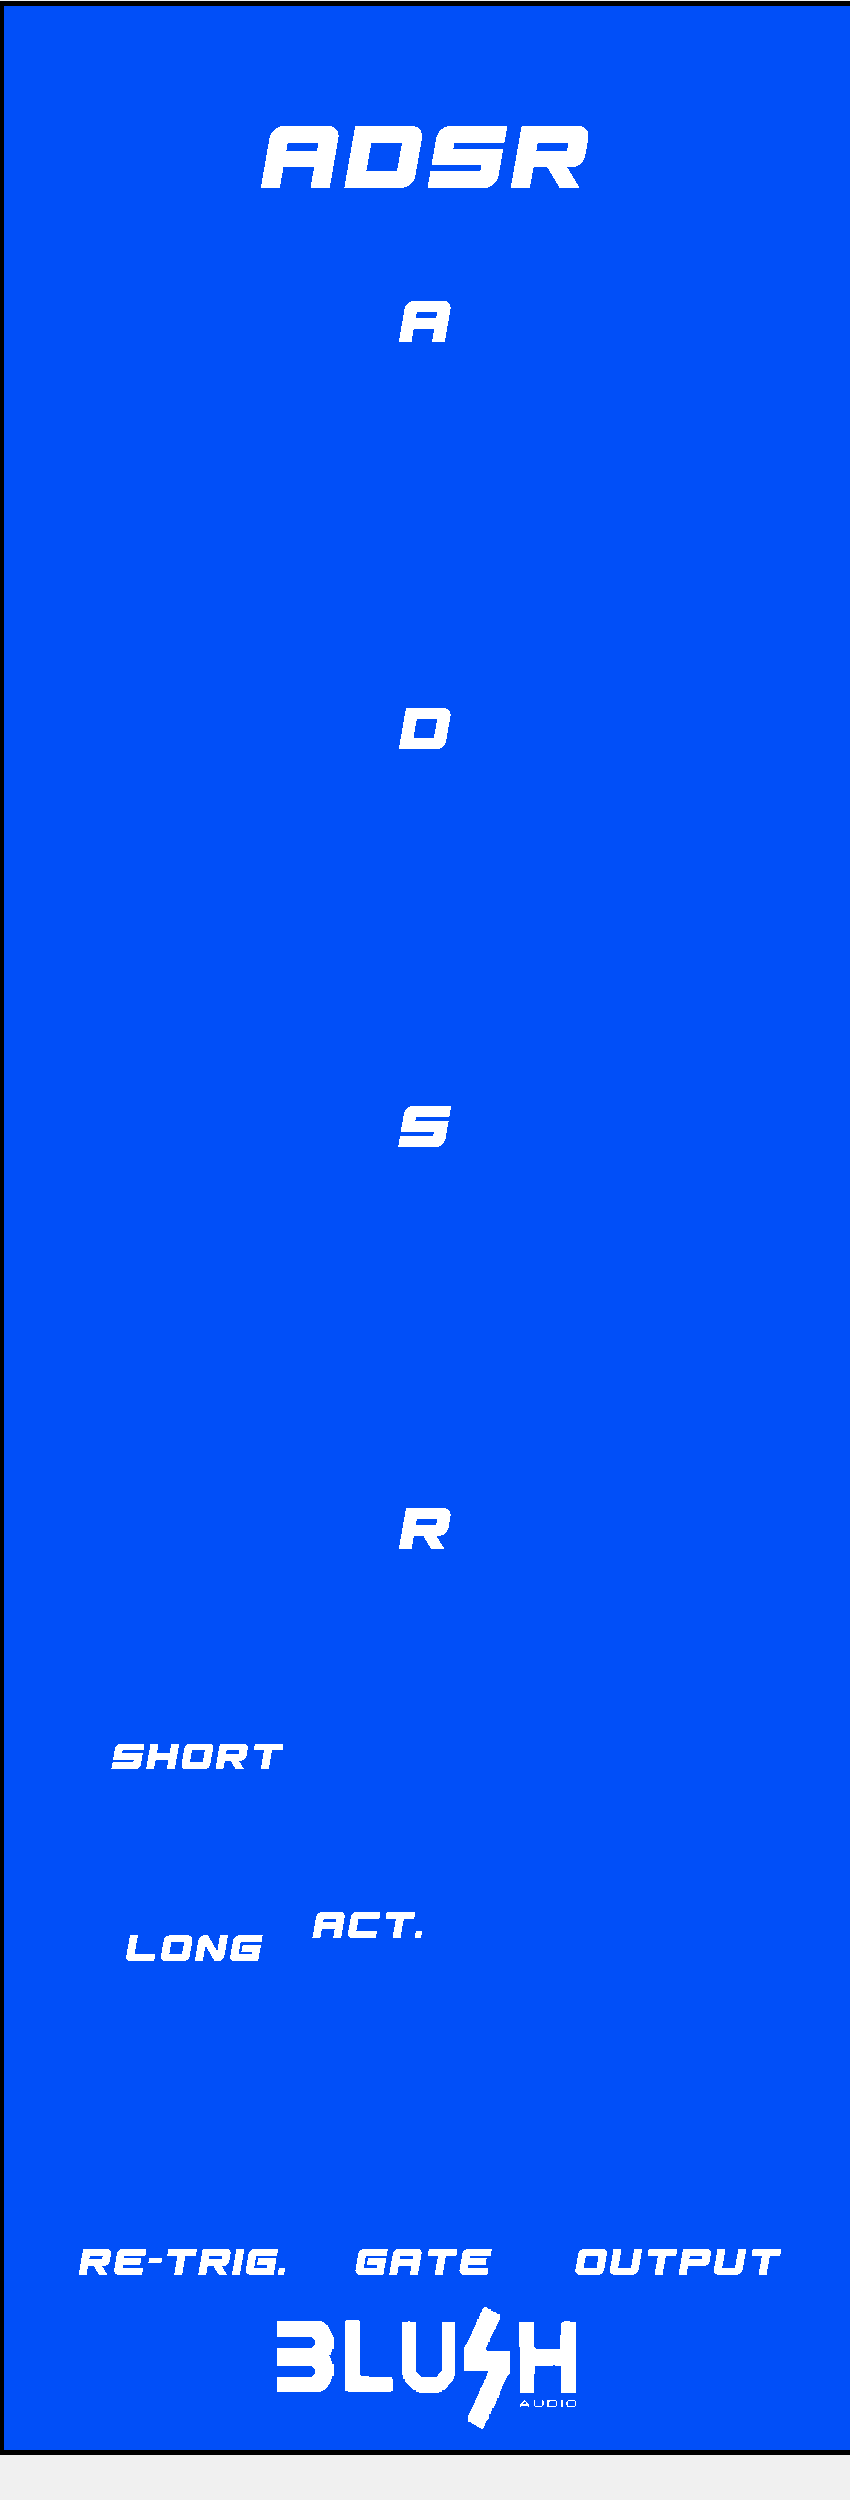
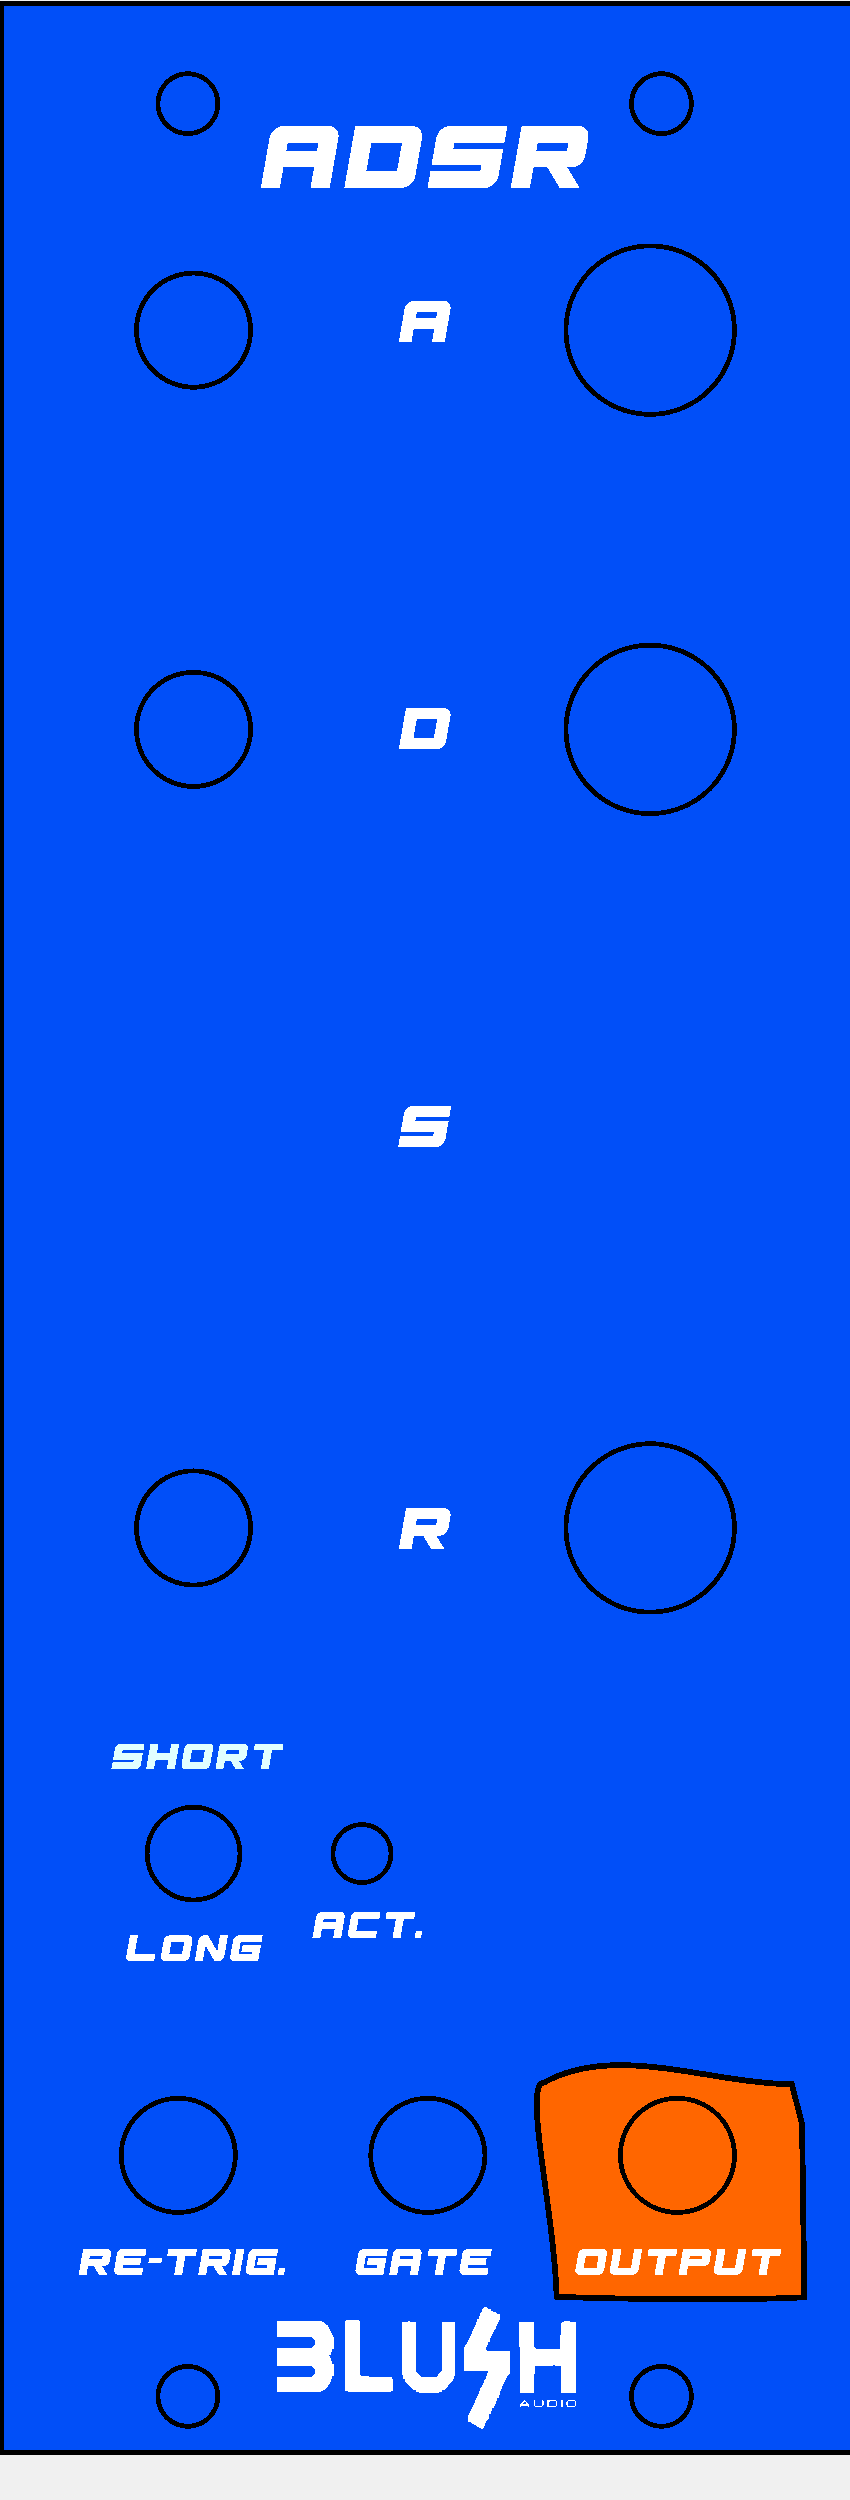
<svg xmlns="http://www.w3.org/2000/svg" width="45.39mm" height="133.579mm" viewBox="4010 2874.6 178.7 525.9" version="1.1" id="svg101">
  <defs id="defs105" />
  <style type="text/css" id="style11">
*[layerid="1"] {stroke:#000000;fill:#000000;}
*[layerid="2"] {stroke:#000000;fill:#000000;}
*[layerid="3"] {stroke:#000000;fill:#000000;}
*[layerid="4"] {stroke:#000000;fill:#000000;}
*[layerid="5"] {stroke:#000000;fill:#000000;}
*[layerid="6"] {stroke:#000000;fill:#000000;}
*[layerid="7"] {stroke:#000000;fill:#000000;}
*[layerid="8"] {stroke:#000000;fill:#000000;}
*[layerid="9"] {stroke:#000000;fill:#000000;}
*[layerid="10"] {stroke:#000000;fill:#000000;}
*[layerid="11"] {stroke:#000000;fill:#000000;}
*[layerid="12"] {stroke:#000000;fill:#000000;}
*[layerid="13"] {stroke:#000000;fill:#000000;}
*[layerid="14"] {stroke:#000000;fill:#000000;}
*[layerid="15"] {stroke:#000000;fill:#000000;}
*[layerid="19"] {stroke:#000000;fill:#000000;}
*[layerid="21"] {stroke:#000000;fill:#000000;}
*[layerid="22"] {stroke:#000000;fill:#000000;}
*[layerid="23"] {stroke:#000000;fill:#000000;}
*[layerid="24"] {stroke:#000000;fill:#000000;}
*[layerid="25"] {stroke:#000000;fill:#000000;}
*[layerid="26"] {stroke:#000000;fill:#000000;}
*[layerid="27"] {stroke:#000000;fill:#000000;}
*[layerid="28"] {stroke:#000000;fill:#000000;}
*[layerid="29"] {stroke:#000000;fill:#000000;}
*[layerid="30"] {stroke:#000000;fill:#000000;}
*[layerid="31"] {stroke:#000000;fill:#000000;}
*[layerid="32"] {stroke:#000000;fill:#000000;}
*[layerid="33"] {stroke:#000000;fill:#000000;}
*[layerid="34"] {stroke:#000000;fill:#000000;}
*[layerid="35"] {stroke:#000000;fill:#000000;}
*[layerid="36"] {stroke:#000000;fill:#000000;}
*[layerid="37"] {stroke:#000000;fill:#000000;}
*[layerid="38"] {stroke:#000000;fill:#000000;}
*[layerid="39"] {stroke:#000000;fill:#000000;}
*[layerid="40"] {stroke:#000000;fill:#000000;}
*[layerid="41"] {stroke:#000000;fill:#000000;}
*[layerid="42"] {stroke:#000000;fill:#000000;}
*[layerid="43"] {stroke:#000000;fill:#000000;}
*[layerid="44"] {stroke:#000000;fill:#000000;}
*[layerid="45"] {stroke:#000000;fill:#000000;}
*[layerid="46"] {stroke:#000000;fill:#000000;}
*[layerid="47"] {stroke:#000000;fill:#000000;}
*[layerid="48"] {stroke:#000000;fill:#000000;}
*[layerid="49"] {stroke:#000000;fill:#000000;}
*[layerid="50"] {stroke:#000000;fill:#000000;}
*[layerid="51"] {stroke:#000000;fill:#000000;}
*[layerid="52"] {stroke:#000000;fill:#000000;}
*[layerid="99"] {stroke:#000000;fill:#000000;}
*[layerid="100"] {stroke:#000000;fill:#000000;}
*[layerid="101"] {stroke:#000000;fill:#000000;}
*[layerid="Hole"] {stroke:#000000;fill:#000000;}
*[layerid="DRCError"] {stroke:#000000;fill:#000000;}
*[fill="none"] {fill: none;}
*[stroke="none"] {stroke: none;}
path, polyline, polygon, line {stroke-linecap:round;}
g[c_partid="part_pad"][layerid="1"] ellipse:not([c_etype="pad_outer"]) {fill:#000000;}
g[c_partid="part_pad"][layerid="1"] polygon:not([c_etype="pad_outer"]) {fill:#000000;}
g[c_partid="part_pad"][layerid="1"] polyline:not([c_etype="pad_outer"]) {stroke:#000000;}
g[c_partid="part_pad"][layerid="2"] ellipse:not([c_etype="pad_outer"]) {fill:#000000;}
g[c_partid="part_pad"][layerid="2"] polygon:not([c_etype="pad_outer"]) {fill:#000000;}
g[c_partid="part_pad"][layerid="2"] polyline:not([c_etype="pad_outer"]) {stroke:#000000;}
g[c_partid="part_pad"][layerid="11"] ellipse:not([c_etype="pad_outer"]) {fill:#000000;}
g[c_partid="part_pad"][layerid="11"] polygon:not([c_etype="pad_outer"]) {fill:#000000;}
g[c_partid="part_pad"][layerid="11"] polyline:not([c_etype="pad_outer"]) {stroke:#000000;}
g[c_partid="part_pad"][layerid="11"] circle {fill:#FFFFFF;}
g[c_partid="part_pad"][layerid="11"] &gt; polyline:nth-of-type(2) {stroke:#FFFFFF;}
g[c_partid="part_pad"][layerid="11"][c_shape="ELLIPSE"]  polyline:nth-last-of-type(1) {stroke:#FFFFFF;}
g[c_partid="part_pad"][layerid="11"][c_shape="RECT"]  polyline:nth-last-of-type(1) {stroke:#FFFFFF;}
g[c_partid="part_pad"][layerid="11"][c_shape="POLYGON"]  polyline:nth-last-of-type(1) {stroke:#FFFFFF;}
g[c_partid="part_via"] &gt; * + circle, #gCurParts g[c_partid="part_via"] &gt; * + circle {fill:#FFFFFF;}
g[c_partid="part_pad"] &gt; polygon[c_etype="pad_outer"], #gCurParts g[c_partid="part_pad"] &gt; polygon[c_etype="pad_outer"] {stroke-linejoin: miter;stroke-miterlimit: 100;}
g[c_partid="part_hole"] &gt; circle {fill: #FFFFFF;}path, polyline, polygon {stroke-linejoin:round;}
rect, circle, ellipse, polyline, line, polygon, path {shape-rendering:crispEdges;}
</style>
-   <rect x="4010.35" y="2875.334" width="184.936" height="515.546" fill="#ffffff" stroke="none" id="rect13" style="fill:#014ff8;fill-opacity:1;stroke-width:1.007" />
+   <g id="layer1" style="display:inline">
+     <path style="fill:#ff6600;stroke-width:0.651" d="M 10.423,252.433 V 10.423 H 85.664 160.906 V 252.433 494.442 H 85.664 10.423 Z" id="path589" transform="matrix(1.041664,0,0,1.041664,4010,2874.6)" />
+     <path style="fill:#ff6600;stroke-width:0.651" d="M 10.423,252.433 V 10.423 H 85.664 160.906 V 252.433 494.442 H 85.664 10.423 Z" id="path628" transform="matrix(1.041664,0,0,1.041664,4010,2874.6)" />
+     <path style="fill:#ff6600;stroke-width:0.651" d="M 10.423,252.433 V 10.423 H 85.664 160.906 V 252.433 494.442 H 85.664 10.423 Z" id="path667" transform="matrix(1.041664,0,0,1.041664,4010,2874.6)" />
+   </g>
+   <rect x="4010.351" y="2874.954" width="184.935" height="515.546" fill="#ffffff" stroke="none" id="rect13" style="fill:#014ff8;fill-opacity:1;stroke-width:1.007" />
  <g c_partid="part_hole" c_etype="pinpart" c_shapetype="group" c_origin="4050.709,3112.024" layerid="11" id="gge42" locked="0" />
  <g c_partid="part_hole" c_etype="pinpart" c_shapetype="group" c_origin="4146.772,3112.024" layerid="11" id="gge114" locked="0" />
  <g c_partid="part_pcbtext" c_etype="pinpart" c_origin="4063.414,2914.122" c_rotation="0" c_mirror="0" id="gge1356" locked="0" layerid="3" c_shapetype="group" />
  <g c_partid="part_pcbtext" c_etype="pinpart" c_origin="4092.867,3200.539" c_rotation="0" c_mirror="0" id="gge1423" locked="0" layerid="3" c_shapetype="group" />
  <g c_partid="part_pcbtext" c_etype="pinpart" c_origin="4025.906,3353.098" c_rotation="0" c_mirror="0" id="gge1459" locked="0" layerid="3" c_shapetype="group" />
  <polyline points="4020 2884.595 4178.661 2884.595 4178.661 3390.5 4020 3390.5 4020 2884.595" stroke-width="1" stroke-linecap="round" fill="none" layerid="10" net="" id="gge819" locked="0" transform="matrix(1.166612,0,0,1.018305,-679.5889,-62.06242)" />
-   <g id="layer2" style="display:none">
+   <path style="fill:#ff6600;stroke:#000000;stroke-width:1.216px;stroke-linecap:butt;stroke-linejoin:miter;stroke-opacity:1" d="m 4124.467,3312.669 c 15.249,-8.341 34.726,0.234 52.09,0.352 l 2.166,8.383 0.48,36.439 c -12.002,0.748 -40.095,0.413 -52.09,-0.11 -0.608,-18.494 -7.14,-44.939 -2.646,-45.063 z" id="path5461" />
+   <g id="layer2" style="display:inline">
    <g c_partid="part_hole" c_etype="pinpart" c_shapetype="group" c_origin="4049.528,2896.406" layerid="11" id="gge16" locked="1" transform="translate(-5.1980535e-5,-1.9111992e-5)">
      <circle cx="4049.528" cy="2896.406" r="6.299" stroke-width="1" fill-opacity="0" id="circle15" />
    </g>
    <g c_partid="part_hole" c_etype="pinpart" c_shapetype="group" c_origin="4149.134,2896.406" layerid="11" id="gge1371" locked="1" transform="translate(-5.1980535e-5,-1.9111992e-5)">
      <circle cx="4149.134" cy="2896.406" r="6.299" stroke-width="1" fill-opacity="0" id="circle60" />
    </g>
    <g c_partid="part_hole" c_etype="pinpart" c_shapetype="group" c_origin="4050.709,2944.043" layerid="11" id="gge32" locked="0" transform="translate(-5.1980535e-5,-1.9111992e-5)">
      <circle cx="4050.709" cy="2944.043" r="12.008" stroke-width="1" fill-opacity="0" id="circle21" />
    </g>
    <g c_partid="part_hole" c_etype="pinpart" c_shapetype="group" c_origin="4146.772,2944.043" layerid="11" id="gge116" locked="0" transform="translate(-5.1980535e-5,-1.9111992e-5)">
      <circle cx="4146.772" cy="2944.043" r="17.716" stroke-width="1" fill-opacity="0" id="circle42" />
    </g>
    <g c_partid="part_hole" c_etype="pinpart" c_shapetype="group" c_origin="4050.709,3028.032" layerid="11" id="gge37" locked="0" transform="translate(-5.1980535e-5,-1.9111992e-5)">
      <circle cx="4050.709" cy="3028.032" r="12.008" stroke-width="1" fill-opacity="0" id="circle24" />
    </g>
    <g c_partid="part_hole" c_etype="pinpart" c_shapetype="group" c_origin="4146.772,3028.032" layerid="11" id="gge115" locked="0" transform="translate(-5.1980535e-5,-1.9111992e-5)">
      <circle cx="4146.772" cy="3028.032" r="17.716" stroke-width="1" fill-opacity="0" id="circle39" />
    </g>
    <circle cx="4146.772" cy="3112.024" r="17.716" stroke-width="1" fill-opacity="0" id="circle36" transform="translate(-5.1980535e-5,-1.9111992e-5)" />
    <circle cx="4050.709" cy="3112.024" r="12.008" stroke-width="1" fill-opacity="0" id="circle27" transform="translate(-5.1980535e-5,-1.9111992e-5)" />
    <g c_partid="part_hole" c_etype="pinpart" c_shapetype="group" c_origin="4146.772,3196.012" layerid="11" id="gge113" locked="0" transform="translate(-5.1980535e-5,-1.9111992e-5)">
      <circle cx="4146.772" cy="3196.012" r="17.716" stroke-width="1" fill-opacity="0" id="circle33" />
    </g>
    <g c_partid="part_hole" c_etype="pinpart" c_shapetype="group" c_origin="4050.709,3196.012" layerid="11" id="gge47" locked="0" transform="translate(-5.1980535e-5,-1.9111992e-5)">
      <circle cx="4050.709" cy="3196.012" r="12.008" stroke-width="1" fill-opacity="0" id="circle30" />
    </g>
    <g c_partid="part_hole" c_etype="pinpart" c_shapetype="group" c_origin="4086.142,3264.516" layerid="11" id="gge1344" locked="0" transform="translate(-5.1980535e-5,-1.9111992e-5)">
      <circle cx="4086.142" cy="3264.516" r="6.102" stroke-width="1" fill-opacity="0" id="circle57" />
    </g>
    <g c_partid="part_hole" c_etype="pinpart" c_shapetype="group" c_origin="4050.709,3264.516" layerid="11" id="gge1284" locked="0" transform="translate(-5.1980535e-5,-1.9111992e-5)">
      <circle cx="4050.709" cy="3264.516" r="9.764" stroke-width="1" fill-opacity="0" id="circle45" />
    </g>
    <g c_partid="part_hole" c_etype="pinpart" c_shapetype="group" c_origin="4047.5,3328" layerid="11" id="gge1299" locked="0" transform="translate(-5.1980535e-5,-1.9111992e-5)">
      <circle cx="4047.5" cy="3328" r="12.008" stroke-width="1" fill-opacity="0" id="circle48" />
    </g>
    <g c_partid="part_hole" c_etype="pinpart" c_shapetype="group" c_origin="4100,3328" layerid="11" id="gge1314" locked="0" transform="translate(-5.1980535e-5,-1.9111992e-5)">
      <circle cx="4100" cy="3328" r="12.008" stroke-width="1" fill-opacity="0" id="circle51" />
    </g>
    <g c_partid="part_hole" c_etype="pinpart" c_shapetype="group" c_origin="4152.5,3328" layerid="11" id="gge1329" locked="0" transform="translate(-5.1980535e-5,-1.9111992e-5)">
      <circle cx="4152.5" cy="3328" r="12.008" stroke-width="1" fill-opacity="0" id="circle54" />
    </g>
    <g c_partid="part_hole" c_etype="pinpart" c_shapetype="group" c_origin="4149.134,3378.689" layerid="11" id="gge1386" locked="1" transform="translate(-5.1980535e-5,-1.9111992e-5)">
      <circle cx="4149.134" cy="3378.689" r="6.299" stroke-width="1" fill-opacity="0" id="circle63" />
    </g>
    <g c_partid="part_hole" c_etype="pinpart" c_shapetype="group" c_origin="4049.528,3378.689" layerid="11" id="gge21" locked="1" transform="translate(-5.1980535e-5,-1.9111992e-5)">
      <circle cx="4049.528" cy="3378.689" r="6.299" stroke-width="1" fill-opacity="0" id="circle18" />
    </g>
-     <g c_partid="part_hole" c_etype="pinpart" c_shapetype="group" c_origin="4146.772,3028.032" layerid="11" id="g976" locked="0" transform="translate(-5.1980535e-5,-1.9111992e-5)">
-       <circle cx="4146.772" cy="3028.032" r="17.716" stroke-width="1" fill-opacity="0" id="circle974" />
-     </g>
-     <g c_partid="part_hole" c_etype="pinpart" c_shapetype="group" c_origin="4050.709,3028.032" layerid="11" id="gge37-3" locked="0" transform="translate(-0.2394263,84.39921)" style="display:inline;fill:#000000;stroke:#000000">
-       <circle cx="4052.792" cy="3028.032" r="12.008" stroke-width="1" fill-opacity="0" id="circle24-8" />
-     </g>
-     <g c_partid="part_hole" c_etype="pinpart" c_shapetype="group" c_origin="4146.772,3028.032" layerid="11" id="g976-7" locked="0" transform="translate(0.2949472,82.47984)" style="display:inline;fill:#000000;stroke:#000000">
-       <circle cx="4146.772" cy="3028.032" r="17.716" stroke-width="1" fill-opacity="0" id="circle974-9" />
-     </g>
-   </g>
-   <g id="layer4" style="display:none">
-     <circle style="fill:#00ff00;fill-opacity:1;stroke-width:0.398;shape-rendering:crispEdges" id="ATTACK_INPUT" cx="4050.785" cy="2944.006" r="12.008" />
-     <circle style="fill:#ff0000;stroke-width:0.398;shape-rendering:crispEdges" id="ATTACK" cx="4146.92" cy="2943.807" r="12.008" />
-     <circle style="fill:#00ff00;fill-opacity:1;stroke-width:0.398;shape-rendering:crispEdges" id="DECAY" cx="4050.785" cy="3028.116" r="12.008" />
-     <circle style="fill:#ff0000;stroke-width:0.398;shape-rendering:crispEdges" id="DECAY_PARAM" cx="4146.92" cy="3027.718" r="12.008" />
-     <circle style="fill:#00ff00;fill-opacity:1;stroke-width:0.398;shape-rendering:crispEdges" id="SUSTAIN" cx="4052.564" cy="3112.256" r="12.008" />
-     <circle style="fill:#ff0000;stroke-width:0.398;shape-rendering:crispEdges" id="SUSTAIN_PARAM" cx="4147.372" cy="3110.196" r="12.008" />
-     <circle style="fill:#00ff00;fill-opacity:1;stroke-width:0.398;shape-rendering:crispEdges" id="RELEASE" cx="4050.785" cy="3196.027" r="12.008" />
-     <circle style="fill:#ff0000;stroke-width:0.398;shape-rendering:crispEdges" id="RELEASE_PARAM" cx="4147.231" cy="3195.717" r="12.008" />
-     <circle style="fill:#ffff00;fill-opacity:1;stroke-width:1.042" id="LENGTH" cx="4050.8" cy="3264.36" r="8.661" transform="translate(-5.1980535e-5,-1.9111992e-5)" />
-     <circle style="fill:#ff00ff;fill-opacity:1;stroke-width:1.042" id="ENV_LIGHT" cx="4086.086" cy="3264.529" r="5.905" transform="translate(-5.1980535e-5,-1.9111992e-5)" />
-     <circle style="display:inline;fill:#00ff00;fill-opacity:1;stroke-width:0.398;shape-rendering:crispEdges" id="RETRIG" cx="4047.492" cy="3327.892" r="12.008" transform="translate(-5.1980535e-5,-1.9111992e-5)" />
-     <circle style="display:inline;fill:#00ff00;fill-opacity:1;stroke-width:0.398;shape-rendering:crispEdges" id="GATE" cx="4099.912" cy="3327.892" r="12.008" transform="translate(-5.1980535e-5,-1.9111992e-5)" />
-     <circle style="display:inline;fill:#0000ff;fill-opacity:1;stroke-width:0.398;shape-rendering:crispEdges" id="ENV_OUTPUT" cx="4152.502" cy="3328.231" r="12.008" transform="translate(-5.1980535e-5,-1.9111992e-5)" />
  </g>
  <g id="layer3" style="display:inline">
-     <path c_fontsize="23.622" c_fontfamily="ExcludedItalic" c_text="ADSR" d="m 4069.557,2901.13 h 9.66 q 0.99,0 1.57,0.76 0.58,0.75 0.39,1.84 v 0 l -1.82,10.39 h -4.04 l 0.76,-4.32 h -6.45 l -0.76,4.32 h -4.01 l 1.82,-10.39 q 0.19,-1.09 1.04,-1.84 0.85,-0.76 1.84,-0.76 z m 0.68,5.2 h 6.45 l 0.31,-1.73 h -6.45 z m 14.48,-5.2 h 12.07 q 1,0 1.58,0.76 0.57,0.75 0.39,1.84 v 0 l -1.37,7.79 q -0.19,1.09 -1.04,1.85 -0.85,0.75 -1.85,0.75 v 0 h -12.07 z m 2.34,9.52 h 6.45 l 1.06,-6.05 h -6.44 z m 28.21,-1.3 0.61,-3.45 z m 0.85,-4.75 h -10.49 l -0.24,1.3 h 10.49 l -0.99,5.62 q 0,0.03 -0.01,0.06 -0.01,0.04 -0.01,0.06 v 0 q -0.24,1.04 -1.08,1.76 -0.84,0.72 -1.78,0.72 v 0 h -12.07 l 0.61,-3.47 h 10.47 l 0.23,-1.3 h -10.49 l 1,-5.62 q 0,-0.03 0.01,-0.06 0.01,-0.04 0.01,-0.06 v 0 q 0.24,-1.04 1.07,-1.76 0.84,-0.72 1.79,-0.72 v 0 h 12.09 z m 3.61,-3.47 h 12.07 q 0.99,0 1.57,0.76 0.58,0.75 0.39,1.84 v 0 l -0.61,3.47 q -0.19,1.09 -1.03,1.84 -0.84,0.76 -1.83,0.76 v 0 h -0.97 l 2.62,4.32 h -4.2 l -2.62,-4.32 h -2.88 l -0.78,4.32 h -4.02 z m 3.1,5.2 h 6.45 l 0.3,-1.73 h -6.45 z" stroke="none" stroke-width="0.8" id="path66" transform="translate(-5.1980535e-5,-1.9111992e-5)" style="fill:#ffffff;fill-opacity:1" />
-     <g c_partid="part_pcbtext" c_etype="pinpart" c_origin="4092.914,2946.602" c_rotation="0" c_mirror="0" id="gge1396" locked="0" layerid="3" c_shapetype="group" transform="translate(-5.1980535e-5,-1.9111992e-5)" style="fill:#ffffff;fill-opacity:1">
-       <path c_fontsize="15.748" c_fontfamily="ExcludedItalic" c_text="A" d="m 4097.011,2937.936 h 6.44 q 0.66,0 1.05,0.51 0.38,0.5 0.26,1.23 v 0 l -1.22,6.93 h -2.69 l 0.5,-2.89 h -4.3 l -0.5,2.89 h -2.68 l 1.22,-6.93 q 0.12,-0.73 0.69,-1.23 0.57,-0.51 1.23,-0.51 z m 0.45,3.47 h 4.3 l 0.21,-1.15 h -4.3 z" stroke="none" stroke-width="0.8" id="path69" style="fill:#ffffff;fill-opacity:1" />
+     <path c_fontsize="23.622" c_fontfamily="ExcludedItalic" c_text="ADSR" d="m 4069.557,2901.13 h 9.66 q 0.99,0 1.57,0.76 0.58,0.75 0.39,1.84 v 0 l -1.82,10.39 h -4.04 l 0.76,-4.32 h -6.45 l -0.76,4.32 h -4.01 l 1.82,-10.39 q 0.19,-1.09 1.04,-1.84 0.85,-0.76 1.84,-0.76 z m 0.68,5.2 h 6.45 l 0.31,-1.73 h -6.45 z m 14.48,-5.2 h 12.07 q 1,0 1.58,0.76 0.57,0.75 0.39,1.84 v 0 l -1.37,7.79 q -0.19,1.09 -1.04,1.85 -0.85,0.75 -1.85,0.75 v 0 h -12.07 z m 2.34,9.52 h 6.45 l 1.06,-6.05 h -6.44 z m 28.21,-1.3 0.61,-3.45 z m 0.85,-4.75 h -10.49 l -0.24,1.3 h 10.49 l -0.99,5.62 q 0,0.03 -0.01,0.06 -0.01,0.04 -0.01,0.06 v 0 q -0.24,1.04 -1.08,1.76 -0.84,0.72 -1.78,0.72 v 0 h -12.07 l 0.61,-3.47 h 10.47 l 0.23,-1.3 h -10.49 l 1,-5.62 q 0,-0.03 0.01,-0.06 0.01,-0.04 0.01,-0.06 v 0 q 0.24,-1.04 1.07,-1.76 0.84,-0.72 1.79,-0.72 v 0 h 12.09 z m 3.61,-3.47 h 12.07 q 0.99,0 1.57,0.76 0.58,0.75 0.39,1.84 v 0 l -0.61,3.47 q -0.19,1.09 -1.03,1.84 -0.84,0.76 -1.83,0.76 v 0 h -0.97 l 2.62,4.32 h -4.2 l -2.62,-4.32 h -2.88 l -0.78,4.32 h -4.02 z m 3.1,5.2 h 6.45 l 0.3,-1.73 h -6.45 z" stroke="none" stroke-width="0.8" id="path66" transform="translate(-5.1980535e-5,-1.9111992e-5)" style="fill:#ffffff" />
+     <g c_partid="part_pcbtext" c_etype="pinpart" c_origin="4092.914,2946.602" c_rotation="0" c_mirror="0" id="gge1396" locked="0" layerid="3" c_shapetype="group" transform="translate(-5.1980535e-5,-1.9111992e-5)" style="fill:#ffffff">
+       <path c_fontsize="15.748" c_fontfamily="ExcludedItalic" c_text="A" d="m 4097.011,2937.936 h 6.44 q 0.66,0 1.05,0.51 0.38,0.5 0.26,1.23 v 0 l -1.22,6.93 h -2.69 l 0.5,-2.89 h -4.3 l -0.5,2.89 h -2.68 l 1.22,-6.93 q 0.12,-0.73 0.69,-1.23 0.57,-0.51 1.23,-0.51 z m 0.45,3.47 h 4.3 l 0.21,-1.15 h -4.3 z" stroke="none" stroke-width="0.8" id="path69" style="fill:#ffffff" />
    </g>
-     <g c_partid="part_pcbtext" c_etype="pinpart" c_origin="4092.864,3032.232" c_rotation="0" c_mirror="0" id="gge1405" locked="0" layerid="3" c_shapetype="group" transform="translate(-5.1980535e-5,-1.9111992e-5)" style="fill:#ffffff;fill-opacity:1">
-       <path c_fontsize="15.748" c_fontfamily="ExcludedItalic" c_text="D" d="m 4095.396,3023.57 h 8.05 q 0.66,0 1.05,0.5 0.38,0.51 0.26,1.23 v 0 l -0.92,5.2 q -0.12,0.72 -0.69,1.23 -0.57,0.5 -1.23,0.5 v 0 h -8.04 z m 1.56,6.35 h 4.3 l 0.71,-4.03 h -4.3 z" stroke="none" stroke-width="0.8" id="path72" style="fill:#ffffff;fill-opacity:1" />
+     <g c_partid="part_pcbtext" c_etype="pinpart" c_origin="4092.864,3032.232" c_rotation="0" c_mirror="0" id="gge1405" locked="0" layerid="3" c_shapetype="group" transform="translate(-5.1980535e-5,-1.9111992e-5)" style="fill:#ffffff">
+       <path c_fontsize="15.748" c_fontfamily="ExcludedItalic" c_text="D" d="m 4095.396,3023.57 h 8.05 q 0.66,0 1.05,0.5 0.38,0.51 0.26,1.23 v 0 l -0.92,5.2 q -0.12,0.72 -0.69,1.23 -0.57,0.5 -1.23,0.5 v 0 h -8.04 z m 1.56,6.35 h 4.3 l 0.71,-4.03 h -4.3 z" stroke="none" stroke-width="0.8" id="path72" style="fill:#ffffff" />
    </g>
    <g c_partid="part_pcbtext" c_etype="pinpart" c_origin="4092.724,3115.894" c_rotation="0" c_mirror="0" id="gge1414" locked="0" layerid="3" c_shapetype="group" transform="translate(-5.1980535e-5,-1.9111992e-5)" style="fill:#ffffff;fill-opacity:1">
      <path c_fontsize="15.748" c_fontfamily="ExcludedItalic" c_text="S" d="m 4103.956,3112.713 0.41,-2.3 z m 0.56,-3.17 h -6.99 l -0.16,0.87 h 7 l -0.66,3.75 q 0,0.01 -0.01,0.04 -0.01,0.02 -0.01,0.04 v 0 q -0.16,0.69 -0.72,1.17 -0.56,0.48 -1.19,0.48 v 0 h -8.04 l 0.41,-2.31 h 6.97 l 0.16,-0.87 h -6.99 l 0.66,-3.75 q 0,-0.01 0.01,-0.04 0.01,-0.02 0.01,-0.04 v 0 q 0.15,-0.69 0.71,-1.17 0.56,-0.48 1.19,-0.48 v 0 h 8.06 z" stroke="none" stroke-width="0.8" id="path75" style="fill:#ffffff;fill-opacity:1" />
    </g>
    <path c_fontsize="15.748" c_fontfamily="ExcludedItalic" c_text="R" d="m 4095.401,3191.877 h 8.05 q 0.66,0 1.05,0.5 0.38,0.51 0.26,1.23 v 0 l -0.41,2.32 q -0.13,0.72 -0.69,1.23 -0.56,0.5 -1.22,0.5 v 0 h -0.64 l 1.74,2.88 h -2.8 l -1.75,-2.88 h -1.92 l -0.52,2.88 h -2.68 z m 2.06,3.47 h 4.3 l 0.21,-1.15 h -4.3 z" stroke="none" stroke-width="0.8" id="path78" transform="translate(-5.1980535e-5,-1.9111992e-5)" style="fill:#ffffff;fill-opacity:1" />
-     <g c_partid="part_pcbtext" c_etype="pinpart" c_origin="4032.795,3246.799" c_rotation="0" c_mirror="0" id="gge1432" locked="0" layerid="3" c_shapetype="group" transform="translate(-5.1980535e-5,-1.9111992e-5)" style="fill:#ffffff;fill-opacity:1">
-       <path c_fontsize="9.842" c_fontfamily="ExcludedItalic" c_text="SHORT" d="m 4039.814,3244.808 0.25,-1.43 z m 0.35,-1.98 h -4.37 l -0.1,0.55 h 4.37 l -0.41,2.34 q 0,0.01 0,0.02 -0.01,0.02 -0.01,0.03 v 0 q -0.1,0.43 -0.45,0.73 -0.35,0.3 -0.74,0.3 v 0 h -5.03 l 0.26,-1.45 h 4.36 l 0.09,-0.54 h -4.37 l 0.42,-2.34 q 0,-0.01 0,-0.02 0.01,-0.02 0.01,-0.03 v 0 q 0.1,-0.43 0.45,-0.73 0.35,-0.3 0.74,-0.3 v 0 h 5.04 z m 5.87,-1.44 h 1.68 l -0.95,5.41 h -1.69 l 0.36,-1.99 h -2.69 l -0.35,1.99 h -1.68 l 0.96,-5.41 h 1.67 l -0.34,1.99 h 2.67 z m 3.91,3.96 h 2.68 l 0.45,-2.52 h -2.69 z m 0.03,-3.96 h 4.02 q 0.41,0 0.66,0.31 0.24,0.32 0.16,0.77 v 0 l -0.57,3.25 q -0.08,0.45 -0.44,0.77 -0.35,0.31 -0.76,0.31 v 0 h -4.03 q -0.41,0 -0.65,-0.31 -0.24,-0.32 -0.17,-0.77 v 0 l 0.57,-3.25 q 0.08,-0.45 0.44,-0.77 0.35,-0.31 0.77,-0.31 z m 6.28,0 h 5.03 q 0.42,0 0.66,0.31 0.24,0.32 0.16,0.77 v 0 l -0.25,1.45 q -0.08,0.45 -0.43,0.76 -0.35,0.32 -0.77,0.32 v 0 h -0.4 l 1.09,1.8 h -1.75 l -1.09,-1.8 h -1.2 l -0.33,1.8 h -1.67 z m 1.29,2.16 h 2.69 l 0.13,-0.72 h -2.69 z m 6.07,-2.16 h 6.04 l -0.26,1.44 h -2.18 l -0.7,3.97 h -1.68 l 0.71,-3.97 h -2.19 z" stroke="none" stroke-width="0.8" id="path81" style="fill:#ffffff;fill-opacity:1" />
+     <g c_partid="part_pcbtext" c_etype="pinpart" c_origin="4032.795,3246.799" c_rotation="0" c_mirror="0" id="gge1432" locked="0" layerid="3" c_shapetype="group" transform="translate(-5.1980535e-5,-1.9111992e-5)" style="fill:#e1ffff;fill-opacity:1">
+       <path c_fontsize="9.842" c_fontfamily="ExcludedItalic" c_text="SHORT" d="m 4039.814,3244.808 0.25,-1.43 z m 0.35,-1.98 h -4.37 l -0.1,0.55 h 4.37 l -0.41,2.34 q 0,0.01 0,0.02 -0.01,0.02 -0.01,0.03 v 0 q -0.1,0.43 -0.45,0.73 -0.35,0.3 -0.74,0.3 v 0 h -5.03 l 0.26,-1.45 h 4.36 l 0.09,-0.54 h -4.37 l 0.42,-2.34 q 0,-0.01 0,-0.02 0.01,-0.02 0.01,-0.03 v 0 q 0.1,-0.43 0.45,-0.73 0.35,-0.3 0.74,-0.3 v 0 h 5.04 z m 5.87,-1.44 h 1.68 l -0.95,5.41 h -1.69 l 0.36,-1.99 h -2.69 l -0.35,1.99 h -1.68 l 0.96,-5.41 h 1.67 l -0.34,1.99 h 2.67 z m 3.91,3.96 h 2.68 l 0.45,-2.52 h -2.69 z m 0.03,-3.96 h 4.02 q 0.41,0 0.66,0.31 0.24,0.32 0.16,0.77 v 0 l -0.57,3.25 q -0.08,0.45 -0.44,0.77 -0.35,0.31 -0.76,0.31 v 0 h -4.03 q -0.41,0 -0.65,-0.31 -0.24,-0.32 -0.17,-0.77 v 0 l 0.57,-3.25 q 0.08,-0.45 0.44,-0.77 0.35,-0.31 0.77,-0.31 z m 6.28,0 h 5.03 q 0.42,0 0.66,0.31 0.24,0.32 0.16,0.77 v 0 l -0.25,1.45 q -0.08,0.45 -0.43,0.76 -0.35,0.32 -0.77,0.32 v 0 h -0.4 l 1.09,1.8 h -1.75 l -1.09,-1.8 h -1.2 l -0.33,1.8 h -1.67 z m 1.29,2.16 h 2.69 l 0.13,-0.72 h -2.69 z m 6.07,-2.16 h 6.04 l -0.26,1.44 h -2.18 l -0.7,3.97 h -1.68 l 0.71,-3.97 h -2.19 z" stroke="none" stroke-width="0.8" id="path81" style="fill:#e1ffff;fill-opacity:1" />
    </g>
    <g c_partid="part_pcbtext" c_etype="pinpart" c_origin="4035.748,3287.154" c_rotation="0" c_mirror="0" id="gge1441" locked="0" layerid="3" c_shapetype="group" transform="translate(-5.1980535e-5,-1.9111992e-5)" style="fill:#ffffff;fill-opacity:1">
      <path c_fontsize="9.842" c_fontfamily="ExcludedItalic" c_text="LONG" d="m 4038.308,3285.706 h 4.36 l -0.25,1.45 h -5.04 q -0.41,0 -0.65,-0.32 -0.24,-0.31 -0.16,-0.77 v 0 l 0.77,-4.33 h 1.67 z m 7.29,0 h 2.69 l 0.44,-2.52 h -2.68 z m 0.03,-3.97 h 4.03 q 0.41,0 0.65,0.32 0.24,0.31 0.16,0.77 v 0 l -0.57,3.24 q -0.07,0.46 -0.43,0.77 -0.35,0.32 -0.77,0.32 v 0 h -4.02 q -0.42,0 -0.66,-0.32 -0.24,-0.31 -0.16,-0.77 v 0 l 0.57,-3.24 q 0.08,-0.46 0.43,-0.77 0.36,-0.32 0.77,-0.32 z m 10.65,0 h 1.68 l -0.76,4.33 q -0.08,0.46 -0.44,0.77 -0.35,0.32 -0.76,0.32 v 0 h -0.86 l -1.91,-3.36 -0.59,3.36 h -1.67 l 0.75,-4.33 q 0.08,-0.46 0.44,-0.77 0.35,-0.32 0.77,-0.32 v 0 h 0.85 l 1.91,3.36 z m 8.72,1.45 h -4.37 l -0.44,2.52 h 2.69 l 0.09,-0.54 h -2.18 l 0.26,-1.44 h 3.85 l -0.6,3.43 h -5.04 q -0.41,0 -0.65,-0.32 -0.24,-0.31 -0.16,-0.77 v 0 l 0.57,-3.24 q 0.08,-0.46 0.43,-0.77 0.36,-0.32 0.77,-0.32 v 0 h 5.04 z" stroke="none" stroke-width="0.8" id="path84" style="fill:#ffffff;fill-opacity:1" />
    </g>
-     <g c_partid="part_pcbtext" c_etype="pinpart" c_origin="4075.118,3282.232" c_rotation="0" c_mirror="0" id="gge1450" locked="0" layerid="3" c_shapetype="group" transform="translate(-5.1980535e-5,-1.9111992e-5)" style="fill:#ffffff;fill-opacity:1">
-       <path c_fontsize="9.842" c_fontfamily="ExcludedItalic" c_text="ACT." d="m 4077.676,3276.815 h 4.03 q 0.41,0 0.65,0.32 0.24,0.31 0.16,0.77 v 0 l -0.75,4.33 h -1.69 l 0.32,-1.8 h -2.69 l -0.31,1.8 h -1.68 l 0.76,-4.33 q 0.08,-0.46 0.43,-0.77 0.36,-0.32 0.77,-0.32 z m 0.29,2.17 h 2.68 l 0.13,-0.72 h -2.69 z m 11.82,-0.72 h -4.37 l -0.45,2.52 h 4.36 l -0.24,1.45 h -5.04 q -0.41,0 -0.66,-0.32 -0.24,-0.31 -0.16,-0.77 v 0 l 0.57,-3.24 q 0.08,-0.46 0.44,-0.77 0.35,-0.32 0.76,-0.32 v 0 h 5.04 z m 1.56,-1.45 h 6.05 l -0.26,1.45 h -2.19 l -0.69,3.97 h -1.69 l 0.71,-3.97 h -2.18 z m 7.22,5.42 h -1.34 l 0.25,-1.45 h 1.34 z" stroke="none" stroke-width="0.8" id="path87" style="fill:#ffffff;fill-opacity:1" />
+     <g c_partid="part_pcbtext" c_etype="pinpart" c_origin="4075.118,3282.232" c_rotation="0" c_mirror="0" id="gge1450" locked="0" layerid="3" c_shapetype="group" transform="translate(-5.1980535e-5,-1.9111992e-5)" style="fill:#feffff;fill-opacity:1">
+       <path c_fontsize="9.842" c_fontfamily="ExcludedItalic" c_text="ACT." d="m 4077.676,3276.815 h 4.03 q 0.41,0 0.65,0.32 0.24,0.31 0.16,0.77 v 0 l -0.75,4.33 h -1.69 l 0.32,-1.8 h -2.69 l -0.31,1.8 h -1.68 l 0.76,-4.33 q 0.08,-0.46 0.43,-0.77 0.36,-0.32 0.77,-0.32 z m 0.29,2.17 h 2.68 l 0.13,-0.72 h -2.69 z m 11.82,-0.72 h -4.37 l -0.45,2.52 h 4.36 l -0.24,1.45 h -5.04 q -0.41,0 -0.66,-0.32 -0.24,-0.31 -0.16,-0.77 v 0 l 0.57,-3.24 q 0.08,-0.46 0.44,-0.77 0.35,-0.32 0.76,-0.32 v 0 h 5.04 z m 1.56,-1.45 h 6.05 l -0.26,1.45 h -2.19 l -0.69,3.97 h -1.69 l 0.71,-3.97 h -2.18 z m 7.22,5.42 h -1.34 l 0.25,-1.45 h 1.34 z" stroke="none" stroke-width="0.8" id="path87" style="fill:#feffff;fill-opacity:1" />
    </g>
    <path c_fontsize="9.842" c_fontfamily="ExcludedItalic" c_text="RE-TRIG." d="m 4027.488,3347.684 h 5.03 q 0.42,0 0.66,0.32 0.24,0.31 0.16,0.76 v 0 l -0.26,1.45 q -0.08,0.45 -0.43,0.77 -0.34,0.31 -0.76,0.31 v 0 h -0.4 l 1.09,1.8 h -1.75 l -1.09,-1.8 h -1.2 l -0.33,1.8 h -1.67 z m 1.29,2.17 h 2.69 l 0.13,-0.72 h -2.69 z m 11.79,-0.72 h -4.37 l -0.09,0.54 h 3.61 l -0.26,1.44 h -3.6 l -0.1,0.54 h 4.36 l -0.25,1.44 h -5.04 q -0.41,0 -0.65,-0.31 -0.24,-0.32 -0.16,-0.77 v 0 l 0.57,-3.25 q 0.08,-0.45 0.43,-0.76 0.36,-0.32 0.77,-0.32 v 0 h 5.04 z m 3.36,1.49 h -2.72 l 0.17,-0.96 h 2.72 z m 1.49,-2.94 h 6.04 l -0.26,1.45 h -2.18 l -0.7,3.96 h -1.68 l 0.7,-3.96 h -2.18 z m 7.23,0 h 5.03 q 0.41,0 0.65,0.32 0.24,0.31 0.17,0.76 v 0 l -0.26,1.45 q -0.08,0.45 -0.43,0.77 -0.35,0.31 -0.76,0.31 v 0 h -0.4 l 1.09,1.8 h -1.75 l -1.1,-1.8 h -1.2 l -0.32,1.8 h -1.67 z m 1.29,2.17 h 2.69 l 0.12,-0.72 h -2.68 z m 6.52,3.24 h -1.67 l 0.96,-5.41 h 1.67 z m 7.81,-3.96 h -4.37 l -0.44,2.52 h 2.68 l 0.1,-0.54 h -2.18 l 0.25,-1.44 h 3.86 l -0.6,3.42 h -5.04 q -0.41,0 -0.65,-0.31 -0.24,-0.32 -0.17,-0.77 v 0 l 0.58,-3.25 q 0.07,-0.45 0.43,-0.76 0.35,-0.32 0.77,-0.32 v 0 h 5.04 z m 1.49,3.96 h -1.34 l 0.25,-1.44 h 1.34 z" stroke="none" stroke-width="0.8" id="path90" transform="translate(-5.1980535e-5,-1.9111992e-5)" style="fill:#ffffff;fill-opacity:1" />
    <g c_partid="part_pcbtext" c_etype="pinpart" c_origin="4083.976,3353.098" c_rotation="0" c_mirror="0" id="gge1468" locked="0" layerid="3" c_shapetype="group" transform="translate(-5.1980535e-5,-1.9111992e-5)" style="fill:#ffffff;fill-opacity:1">
      <path c_fontsize="9.842" c_fontfamily="ExcludedItalic" c_text="GATE" d="m 4091.349,3349.135 h -4.37 l -0.44,2.52 h 2.68 l 0.1,-0.55 h -2.18 l 0.25,-1.43 h 3.86 l -0.6,3.42 h -5.04 q -0.41,0 -0.65,-0.31 -0.24,-0.32 -0.17,-0.77 v 0 l 0.58,-3.25 q 0.07,-0.45 0.43,-0.77 0.35,-0.31 0.77,-0.31 v 0 h 5.04 z m 2.48,-1.45 h 4.03 q 0.41,0 0.65,0.31 0.24,0.32 0.16,0.77 v 0 l -0.76,4.33 h -1.68 l 0.32,-1.8 h -2.69 l -0.32,1.8 h -1.67 l 0.76,-4.33 q 0.08,-0.45 0.43,-0.77 0.36,-0.31 0.77,-0.31 z m 0.29,2.16 h 2.68 l 0.13,-0.71 h -2.69 z m 6.09,-2.16 h 6.04 l -0.25,1.45 h -2.19 l -0.7,3.96 h -1.68 l 0.71,-3.96 h -2.19 z m 13.02,1.45 h -4.37 l -0.09,0.54 h 3.6 l -0.25,1.43 h -3.6 l -0.1,0.55 h 4.36 l -0.25,1.44 h -5.04 q -0.41,0 -0.65,-0.31 -0.24,-0.32 -0.17,-0.77 v 0 l 0.58,-3.25 q 0.07,-0.45 0.43,-0.77 0.35,-0.31 0.77,-0.31 v 0 h 5.04 z" stroke="none" stroke-width="0.8" id="path93" style="fill:#ffffff;fill-opacity:1" />
    </g>
    <g c_partid="part_pcbtext" c_etype="pinpart" c_origin="4130.236,3353.098" c_rotation="0" c_mirror="0" id="gge1477" locked="0" layerid="3" c_shapetype="group" transform="translate(-5.1980535e-5,-1.9111992e-5)" style="fill:#ffffff;fill-opacity:1">
      <path c_fontsize="9.842" c_fontfamily="ExcludedItalic" c_text="OUTPUT" d="m 4132.793,3351.647 h 2.69 l 0.44,-2.52 h -2.68 z m 0.03,-3.96 h 4.03 q 0.41,0 0.65,0.31 0.24,0.32 0.16,0.77 v 0 l -0.57,3.25 q -0.08,0.45 -0.43,0.77 -0.35,0.31 -0.77,0.31 v 0 h -4.02 q -0.42,0 -0.66,-0.31 -0.24,-0.32 -0.16,-0.77 v 0 l 0.57,-3.25 q 0.08,-0.45 0.43,-0.77 0.36,-0.31 0.77,-0.31 z m 10.61,0 h 1.68 l -0.76,4.33 q -0.08,0.45 -0.43,0.77 -0.35,0.31 -0.76,0.31 v 0 h -4.04 q -0.41,0 -0.65,-0.31 -0.24,-0.32 -0.17,-0.77 v 0 l 0.77,-4.33 h 1.67 l -0.69,3.96 h 2.68 z m 3.03,0 h 6.05 l -0.26,1.44 h -2.18 l -0.7,3.97 h -1.69 l 0.71,-3.97 h -2.18 z m 7.24,0 h 5.03 q 0.41,0 0.65,0.31 0.24,0.32 0.16,0.77 v 0 l -0.25,1.45 q -0.08,0.45 -0.43,0.77 -0.35,0.31 -0.76,0.31 v 0 h -3.36 l -0.32,1.8 h -1.68 z m 1.29,2.16 h 2.68 l 0.13,-0.72 h -2.69 z m 10.32,-2.16 h 1.68 l -0.76,4.33 q -0.08,0.45 -0.43,0.77 -0.35,0.31 -0.76,0.31 v 0 h -4.04 q -0.41,0 -0.65,-0.31 -0.24,-0.32 -0.17,-0.77 v 0 l 0.77,-4.33 h 1.67 l -0.69,3.96 h 2.68 z m 3.03,0 h 6.05 l -0.26,1.44 h -2.18 l -0.7,3.97 h -1.69 l 0.71,-3.97 h -2.18 z" stroke="none" stroke-width="0.8" id="path96" style="fill:#ffffff;fill-opacity:1" />
    </g>
-     <path d="m 4111.569,3360.287 c -0.136,0.164 -0.247,0.421 -0.247,0.57 0,0.15 -0.051,0.273 -0.112,0.274 -0.134,0 -0.486,0.791 -0.486,1.091 v 0.212 h -0.15 -0.15 v 0.326 0.326 h -0.149 -0.15 v 0.326 0.326 h -0.15 -0.15 v 0.24 c 0,0.132 -0.145,0.517 -0.322,0.856 -0.177,0.339 -0.577,1.156 -0.888,1.815 -0.312,0.659 -0.674,1.327 -0.804,1.485 l -0.237,0.286 0.041,2.427 0.042,2.427 2.508,0.045 2.508,0.045 -0.1,0.444 c -0.055,0.244 -0.157,0.469 -0.226,0.499 -0.07,0.03 -0.127,0.195 -0.127,0.367 v 0.312 h -0.15 -0.149 v 0.229 c 0,0.272 -0.624,1.621 -0.785,1.7 -0.062,0.03 -0.112,0.148 -0.112,0.263 0,0.115 -0.269,0.779 -0.598,1.476 -0.329,0.697 -0.598,1.367 -0.598,1.489 0,0.122 -0.051,0.222 -0.114,0.222 -0.063,0 -0.235,0.275 -0.383,0.611 -0.148,0.336 -0.432,0.941 -0.632,1.345 -0.374,0.754 -0.434,1.087 -0.276,1.535 l 0.091,0.258 h 0.253 c 0.139,0 0.317,0.063 0.395,0.141 0.205,0.202 2.166,1.327 2.314,1.327 0.134,0 0.596,-0.921 0.596,-1.188 0,-0.088 0.118,-0.279 0.262,-0.425 0.337,-0.342 0.636,-0.923 0.636,-1.238 v -0.247 h 0.15 0.149 v -0.326 -0.326 h 0.15 0.15 v -0.326 -0.326 h 0.139 c 0.16,0 0.609,-0.921 0.609,-1.248 v -0.22 h 0.15 0.15 v -0.326 -0.326 h 0.15 0.149 v -0.326 -0.326 h 0.15 0.15 v -0.381 -0.381 l 0.744,-1.593 0.744,-1.593 0.316,-0.299 0.316,-0.299 0.038,-1.598 c 0.021,-0.879 0.01,-1.947 -0.028,-2.373 l -0.066,-0.774 h -2.348 -2.349 l -0.157,-0.171 -0.157,-0.171 0.07,-0.399 0.07,-0.399 h 0.132 0.132 v -0.326 -0.326 h 0.15 0.15 l 0.014,-0.285 c 0.01,-0.157 0.209,-0.652 0.448,-1.1 0.239,-0.448 0.476,-0.943 0.528,-1.1 0.051,-0.157 0.153,-0.285 0.225,-0.285 h 0.132 v -0.228 c 0,-0.125 0.202,-0.646 0.449,-1.157 l 0.449,-0.93 v -0.391 -0.391 h -0.299 -0.299 v -0.122 c 0,-0.148 -0.727,-0.53 -1.006,-0.53 h -0.199 l -0.086,-0.244 -0.086,-0.244 h -0.274 c -0.151,0 -0.316,-0.073 -0.367,-0.163 l -0.092,-0.163 h -0.342 -0.342 l -0.248,0.298 m -28.707,2.422 -0.262,0.075 v 7.384 7.384 l 0.467,0.102 0.468,0.102 h 4.207 4.207 l 0.342,-0.1 0.342,-0.1 -0.043,-1.487 -0.043,-1.487 -3.312,-0.044 -3.312,-0.044 -0.089,-0.364 -0.089,-0.363 v -5.484 -5.484 l -0.237,-0.099 c -0.266,-0.111 -2.24,-0.101 -2.643,0.013 m -14.559,0.267 c -0.042,0.119 -0.057,0.871 -0.033,1.671 l 0.044,1.454 3.637,0.044 3.637,0.044 0.364,0.397 0.364,0.397 v 0.341 0.341 l -0.364,0.397 -0.364,0.397 -3.637,0.044 -3.637,0.044 v 1.874 1.875 l 3.658,0.044 3.658,0.044 0.343,0.351 0.343,0.351 v 0.329 0.33 l -0.402,0.457 -0.402,0.457 h -3.643 -3.643 l 0.043,1.508 0.043,1.508 4.556,0.043 4.556,0.043 0.455,-0.236 c 0.729,-0.378 1.726,-1.704 1.726,-2.293 v -0.247 h 0.15 0.15 v -0.326 -0.326 h 0.149 0.15 v -1.222 -1.223 h -0.15 -0.149 v -0.326 -0.326 h -0.15 -0.15 v -0.247 c 0,-0.136 -0.084,-0.402 -0.187,-0.592 l -0.187,-0.345 0.187,-0.074 c 0.103,-0.041 0.187,-0.163 0.187,-0.272 0,-0.289 0.355,-1.076 0.486,-1.077 h 0.112 v -1.119 -1.118 l -0.594,-1.259 -0.594,-1.259 -0.411,-0.353 c -0.226,-0.194 -0.572,-0.445 -0.769,-0.557 l -0.358,-0.204 h -4.55 -4.55 l -0.076,0.217 m 26.451,0.054 -0.187,0.082 v 5.519 5.519 l 0.149,0.101 0.15,0.101 v 0.316 0.316 h 0.15 0.149 v 0.243 0.243 l 0.885,0.979 0.885,0.979 h 0.237 0.237 v 0.163 0.163 h 0.29 0.29 l 0.092,0.163 0.092,0.163 h 2.002 2.002 l 0.092,-0.163 0.092,-0.163 h 0.29 0.29 v -0.163 -0.163 h 0.246 0.246 l 0.876,-1.003 0.876,-1.003 v -0.22 -0.22 h 0.149 0.15 v -0.326 -0.326 h 0.15 0.15 v -5.62 -5.62 l -0.34,-0.093 c -0.187,-0.051 -0.809,-0.071 -1.384,-0.044 l -1.044,0.049 -0.039,5.158 -0.039,5.158 -0.614,0.669 -0.614,0.669 h -1.535 -1.535 l -0.616,-0.652 -0.616,-0.652 v -5.117 -5.117 l -0.237,-0.099 c -0.279,-0.117 -2.148,-0.11 -2.419,0.01 m 24.831,0.01 -0.338,0.071 0.039,7.446 0.039,7.446 h 1.496 1.496 l 0.075,-2.717 0.075,-2.717 0.124,-0.135 0.124,-0.135 1.963,-0.054 1.963,-0.054 0.64,0.105 0.64,0.104 0.041,2.802 0.041,2.802 h 1.571 1.571 l 0.039,-7.436 0.039,-7.436 -0.469,-0.102 c -0.258,-0.056 -0.826,-0.102 -1.263,-0.102 h -0.794 l -0.38,0.158 -0.38,0.157 -0.041,2.736 -0.041,2.736 -2.542,0.045 -2.542,0.045 -0.188,-0.28 -0.188,-0.28 v -2.558 -2.558 l -0.337,-0.098 c -0.369,-0.108 -1.933,-0.1 -2.47,0.013 m 0.289,16.889 -0.474,0.533 v 0.31 0.31 l 0.179,-0.196 0.179,-0.196 h 0.643 0.643 v 0.163 c 0,0.09 0.067,0.163 0.149,0.163 h 0.15 v -0.285 -0.285 l -0.496,-0.525 -0.496,-0.525 -0.474,0.533 m 2.368,0.04 v 0.582 l 0.214,0.233 0.214,0.233 h 0.63 0.63 l 0.199,-0.285 0.199,-0.285 v -0.439 -0.439 l -0.14,-0.095 -0.14,-0.094 -0.047,0.615 -0.047,0.615 -0.711,0.05 -0.711,0.05 v -0.661 -0.661 h -0.15 -0.15 v 0.582 m 2.942,-0.473 c -0.055,0.06 -0.1,0.426 -0.1,0.815 v 0.706 h 0.834 0.833 l 0.214,-0.233 0.214,-0.233 v -0.349 -0.349 l -0.214,-0.233 -0.214,-0.233 h -0.734 c -0.404,0 -0.779,0.049 -0.833,0.109 m 2.892,0.706 v 0.834 l 0.15,-0.101 0.15,-0.101 v -0.633 -0.633 l -0.15,-0.101 -0.15,-0.101 v 0.834 m 1.234,-0.571 -0.187,0.232 v 0.344 0.344 l 0.214,0.233 0.214,0.233 h 0.62 0.62 l 0.214,-0.233 0.214,-0.233 v -0.349 -0.349 l -0.214,-0.233 -0.214,-0.233 -0.646,0.01 -0.646,0.01 -0.187,0.231 m -8.564,0.641 c 0,0.051 -0.168,0.093 -0.374,0.093 h -0.374 v -0.13 c 0,-0.072 0.077,-0.214 0.17,-0.316 l 0.17,-0.185 0.204,0.222 c 0.112,0.122 0.204,0.264 0.204,0.316 m 6.133,-0.07 v 0.489 h -0.748 -0.748 v -0.38 c 0,-0.525 0.103,-0.598 0.848,-0.598 h 0.648 v 0.489 m 4.039,0 v 0.489 h -0.748 -0.748 v -0.489 -0.489 h 0.748 0.748 v 0.489" id="gge1502" stroke="none" layerid="3" style="fill:#ffffff;fill-opacity:1" transform="translate(-5.1980535e-5,-1.9111992e-5)" />
+     <path d="m 4111.569,3360.287 c -0.136,0.164 -0.247,0.421 -0.247,0.57 0,0.15 -0.051,0.273 -0.112,0.274 -0.134,0 -0.486,0.791 -0.486,1.091 v 0.212 h -0.15 -0.15 v 0.326 0.326 h -0.149 -0.15 v 0.326 0.326 h -0.15 -0.15 v 0.24 c 0,0.132 -0.145,0.517 -0.322,0.856 -0.177,0.339 -0.577,1.156 -0.888,1.815 -0.312,0.659 -0.674,1.327 -0.804,1.485 l -0.237,0.286 0.041,2.427 0.042,2.427 2.508,0.045 2.508,0.045 -0.1,0.444 c -0.055,0.244 -0.157,0.469 -0.226,0.499 -0.07,0.03 -0.127,0.195 -0.127,0.367 v 0.312 h -0.15 -0.149 v 0.229 c 0,0.272 -0.624,1.621 -0.785,1.7 -0.062,0.03 -0.112,0.148 -0.112,0.263 0,0.115 -0.269,0.779 -0.598,1.476 -0.329,0.697 -0.598,1.367 -0.598,1.489 0,0.122 -0.051,0.222 -0.114,0.222 -0.063,0 -0.235,0.275 -0.383,0.611 -0.148,0.336 -0.432,0.941 -0.632,1.345 -0.374,0.754 -0.434,1.087 -0.276,1.535 l 0.091,0.258 h 0.253 c 0.139,0 0.317,0.063 0.395,0.141 0.205,0.202 2.166,1.327 2.314,1.327 0.134,0 0.596,-0.921 0.596,-1.188 0,-0.088 0.118,-0.279 0.262,-0.425 0.337,-0.342 0.636,-0.923 0.636,-1.238 v -0.247 h 0.15 0.149 v -0.326 -0.326 h 0.15 0.15 v -0.326 -0.326 h 0.139 c 0.16,0 0.609,-0.921 0.609,-1.248 v -0.22 h 0.15 0.15 v -0.326 -0.326 h 0.15 0.149 v -0.326 -0.326 h 0.15 0.15 v -0.381 -0.381 l 0.744,-1.593 0.744,-1.593 0.316,-0.299 0.316,-0.299 0.038,-1.598 c 0.021,-0.879 0.01,-1.947 -0.028,-2.373 l -0.066,-0.774 h -2.348 -2.349 l -0.157,-0.171 -0.157,-0.171 0.07,-0.399 0.07,-0.399 h 0.132 0.132 v -0.326 -0.326 h 0.15 0.15 l 0.014,-0.285 c 0.01,-0.157 0.209,-0.652 0.448,-1.1 0.239,-0.448 0.476,-0.943 0.528,-1.1 0.051,-0.157 0.153,-0.285 0.225,-0.285 h 0.132 v -0.228 c 0,-0.125 0.202,-0.646 0.449,-1.157 l 0.449,-0.93 v -0.391 -0.391 h -0.299 -0.299 v -0.122 c 0,-0.148 -0.727,-0.53 -1.006,-0.53 h -0.199 l -0.086,-0.244 -0.086,-0.244 h -0.274 c -0.151,0 -0.316,-0.073 -0.367,-0.163 l -0.092,-0.163 h -0.342 -0.342 l -0.248,0.298 m -28.707,2.422 -0.262,0.075 v 7.384 7.384 l 0.467,0.102 0.468,0.102 h 4.207 4.207 l 0.342,-0.1 0.342,-0.1 -0.043,-1.487 -0.043,-1.487 -3.312,-0.044 -3.312,-0.044 -0.089,-0.364 -0.089,-0.363 v -5.484 -5.484 l -0.237,-0.099 c -0.266,-0.111 -2.24,-0.101 -2.643,0.013 m -14.559,0.267 c -0.042,0.119 -0.057,0.871 -0.033,1.671 l 0.044,1.454 3.637,0.044 3.637,0.044 0.364,0.397 0.364,0.397 v 0.341 0.341 l -0.364,0.397 -0.364,0.397 -3.637,0.044 -3.637,0.044 v 1.874 1.875 l 3.658,0.044 3.658,0.044 0.343,0.351 0.343,0.351 v 0.329 0.33 l -0.402,0.457 -0.402,0.457 h -3.643 -3.643 l 0.043,1.508 0.043,1.508 4.556,0.043 4.556,0.043 0.455,-0.236 c 0.729,-0.378 1.726,-1.704 1.726,-2.293 v -0.247 h 0.15 0.15 v -0.326 -0.326 h 0.149 0.15 v -1.222 -1.223 h -0.15 -0.149 v -0.326 -0.326 h -0.15 -0.15 v -0.247 c 0,-0.136 -0.084,-0.402 -0.187,-0.592 l -0.187,-0.345 0.187,-0.074 c 0.103,-0.041 0.187,-0.163 0.187,-0.272 0,-0.289 0.355,-1.076 0.486,-1.077 h 0.112 v -1.119 -1.118 l -0.594,-1.259 -0.594,-1.259 -0.411,-0.353 c -0.226,-0.194 -0.572,-0.445 -0.769,-0.557 l -0.358,-0.204 h -4.55 -4.55 l -0.076,0.217 m 26.451,0.054 -0.187,0.082 v 5.519 5.519 l 0.149,0.101 0.15,0.101 v 0.316 0.316 h 0.15 0.149 v 0.243 0.243 l 0.885,0.979 0.885,0.979 h 0.237 0.237 v 0.163 0.163 h 0.29 0.29 l 0.092,0.163 0.092,0.163 h 2.002 2.002 l 0.092,-0.163 0.092,-0.163 h 0.29 0.29 v -0.163 -0.163 h 0.246 0.246 l 0.876,-1.003 0.876,-1.003 v -0.22 -0.22 h 0.149 0.15 v -0.326 -0.326 h 0.15 0.15 v -5.62 -5.62 l -0.34,-0.093 c -0.187,-0.051 -0.809,-0.071 -1.384,-0.044 l -1.044,0.049 -0.039,5.158 -0.039,5.158 -0.614,0.669 -0.614,0.669 h -1.535 -1.535 l -0.616,-0.652 -0.616,-0.652 v -5.117 -5.117 l -0.237,-0.099 c -0.279,-0.117 -2.148,-0.11 -2.419,0.01 m 24.831,0.01 -0.338,0.071 0.039,7.446 0.039,7.446 h 1.496 1.496 l 0.075,-2.717 0.075,-2.717 0.124,-0.135 0.124,-0.135 1.963,-0.054 1.963,-0.054 0.64,0.105 0.64,0.104 0.041,2.802 0.041,2.802 h 1.571 1.571 l 0.039,-7.436 0.039,-7.436 -0.469,-0.102 c -0.258,-0.056 -0.826,-0.102 -1.263,-0.102 h -0.794 l -0.38,0.158 -0.38,0.157 -0.041,2.736 -0.041,2.736 -2.542,0.045 -2.542,0.045 -0.188,-0.28 -0.188,-0.28 v -2.558 -2.558 l -0.337,-0.098 c -0.369,-0.108 -1.933,-0.1 -2.47,0.013 m 0.289,16.889 -0.474,0.533 v 0.31 0.31 l 0.179,-0.196 0.179,-0.196 h 0.643 0.643 v 0.163 c 0,0.09 0.067,0.163 0.149,0.163 h 0.15 v -0.285 -0.285 l -0.496,-0.525 -0.496,-0.525 -0.474,0.533 m 2.368,0.04 v 0.582 l 0.214,0.233 0.214,0.233 h 0.63 0.63 l 0.199,-0.285 0.199,-0.285 v -0.439 -0.439 l -0.14,-0.095 -0.14,-0.094 -0.047,0.615 -0.047,0.615 -0.711,0.05 -0.711,0.05 v -0.661 -0.661 h -0.15 -0.15 v 0.582 m 2.942,-0.473 c -0.055,0.06 -0.1,0.426 -0.1,0.815 v 0.706 h 0.834 0.833 l 0.214,-0.233 0.214,-0.233 v -0.349 -0.349 l -0.214,-0.233 -0.214,-0.233 h -0.734 c -0.404,0 -0.779,0.049 -0.833,0.109 m 2.892,0.706 v 0.834 l 0.15,-0.101 0.15,-0.101 v -0.633 -0.633 l -0.15,-0.101 -0.15,-0.101 v 0.834 m 1.234,-0.571 -0.187,0.232 v 0.344 0.344 l 0.214,0.233 0.214,0.233 h 0.62 0.62 l 0.214,-0.233 0.214,-0.233 v -0.349 -0.349 l -0.214,-0.233 -0.214,-0.233 -0.646,0.01 -0.646,0.01 -0.187,0.231 m -8.564,0.641 c 0,0.051 -0.168,0.093 -0.374,0.093 h -0.374 v -0.13 c 0,-0.072 0.077,-0.214 0.17,-0.316 l 0.17,-0.185 0.204,0.222 c 0.112,0.122 0.204,0.264 0.204,0.316 m 6.133,-0.07 v 0.489 h -0.748 -0.748 v -0.38 c 0,-0.525 0.103,-0.598 0.848,-0.598 h 0.648 v 0.489 m 4.039,0 v 0.489 h -0.748 -0.748 v -0.489 -0.489 h 0.748 0.748 v 0.489" id="gge1502" stroke="none" layerid="3" transform="translate(-5.1980535e-5,-1.9111992e-5)" style="fill:#ffffff;fill-opacity:1" />
  </g>
</svg>
